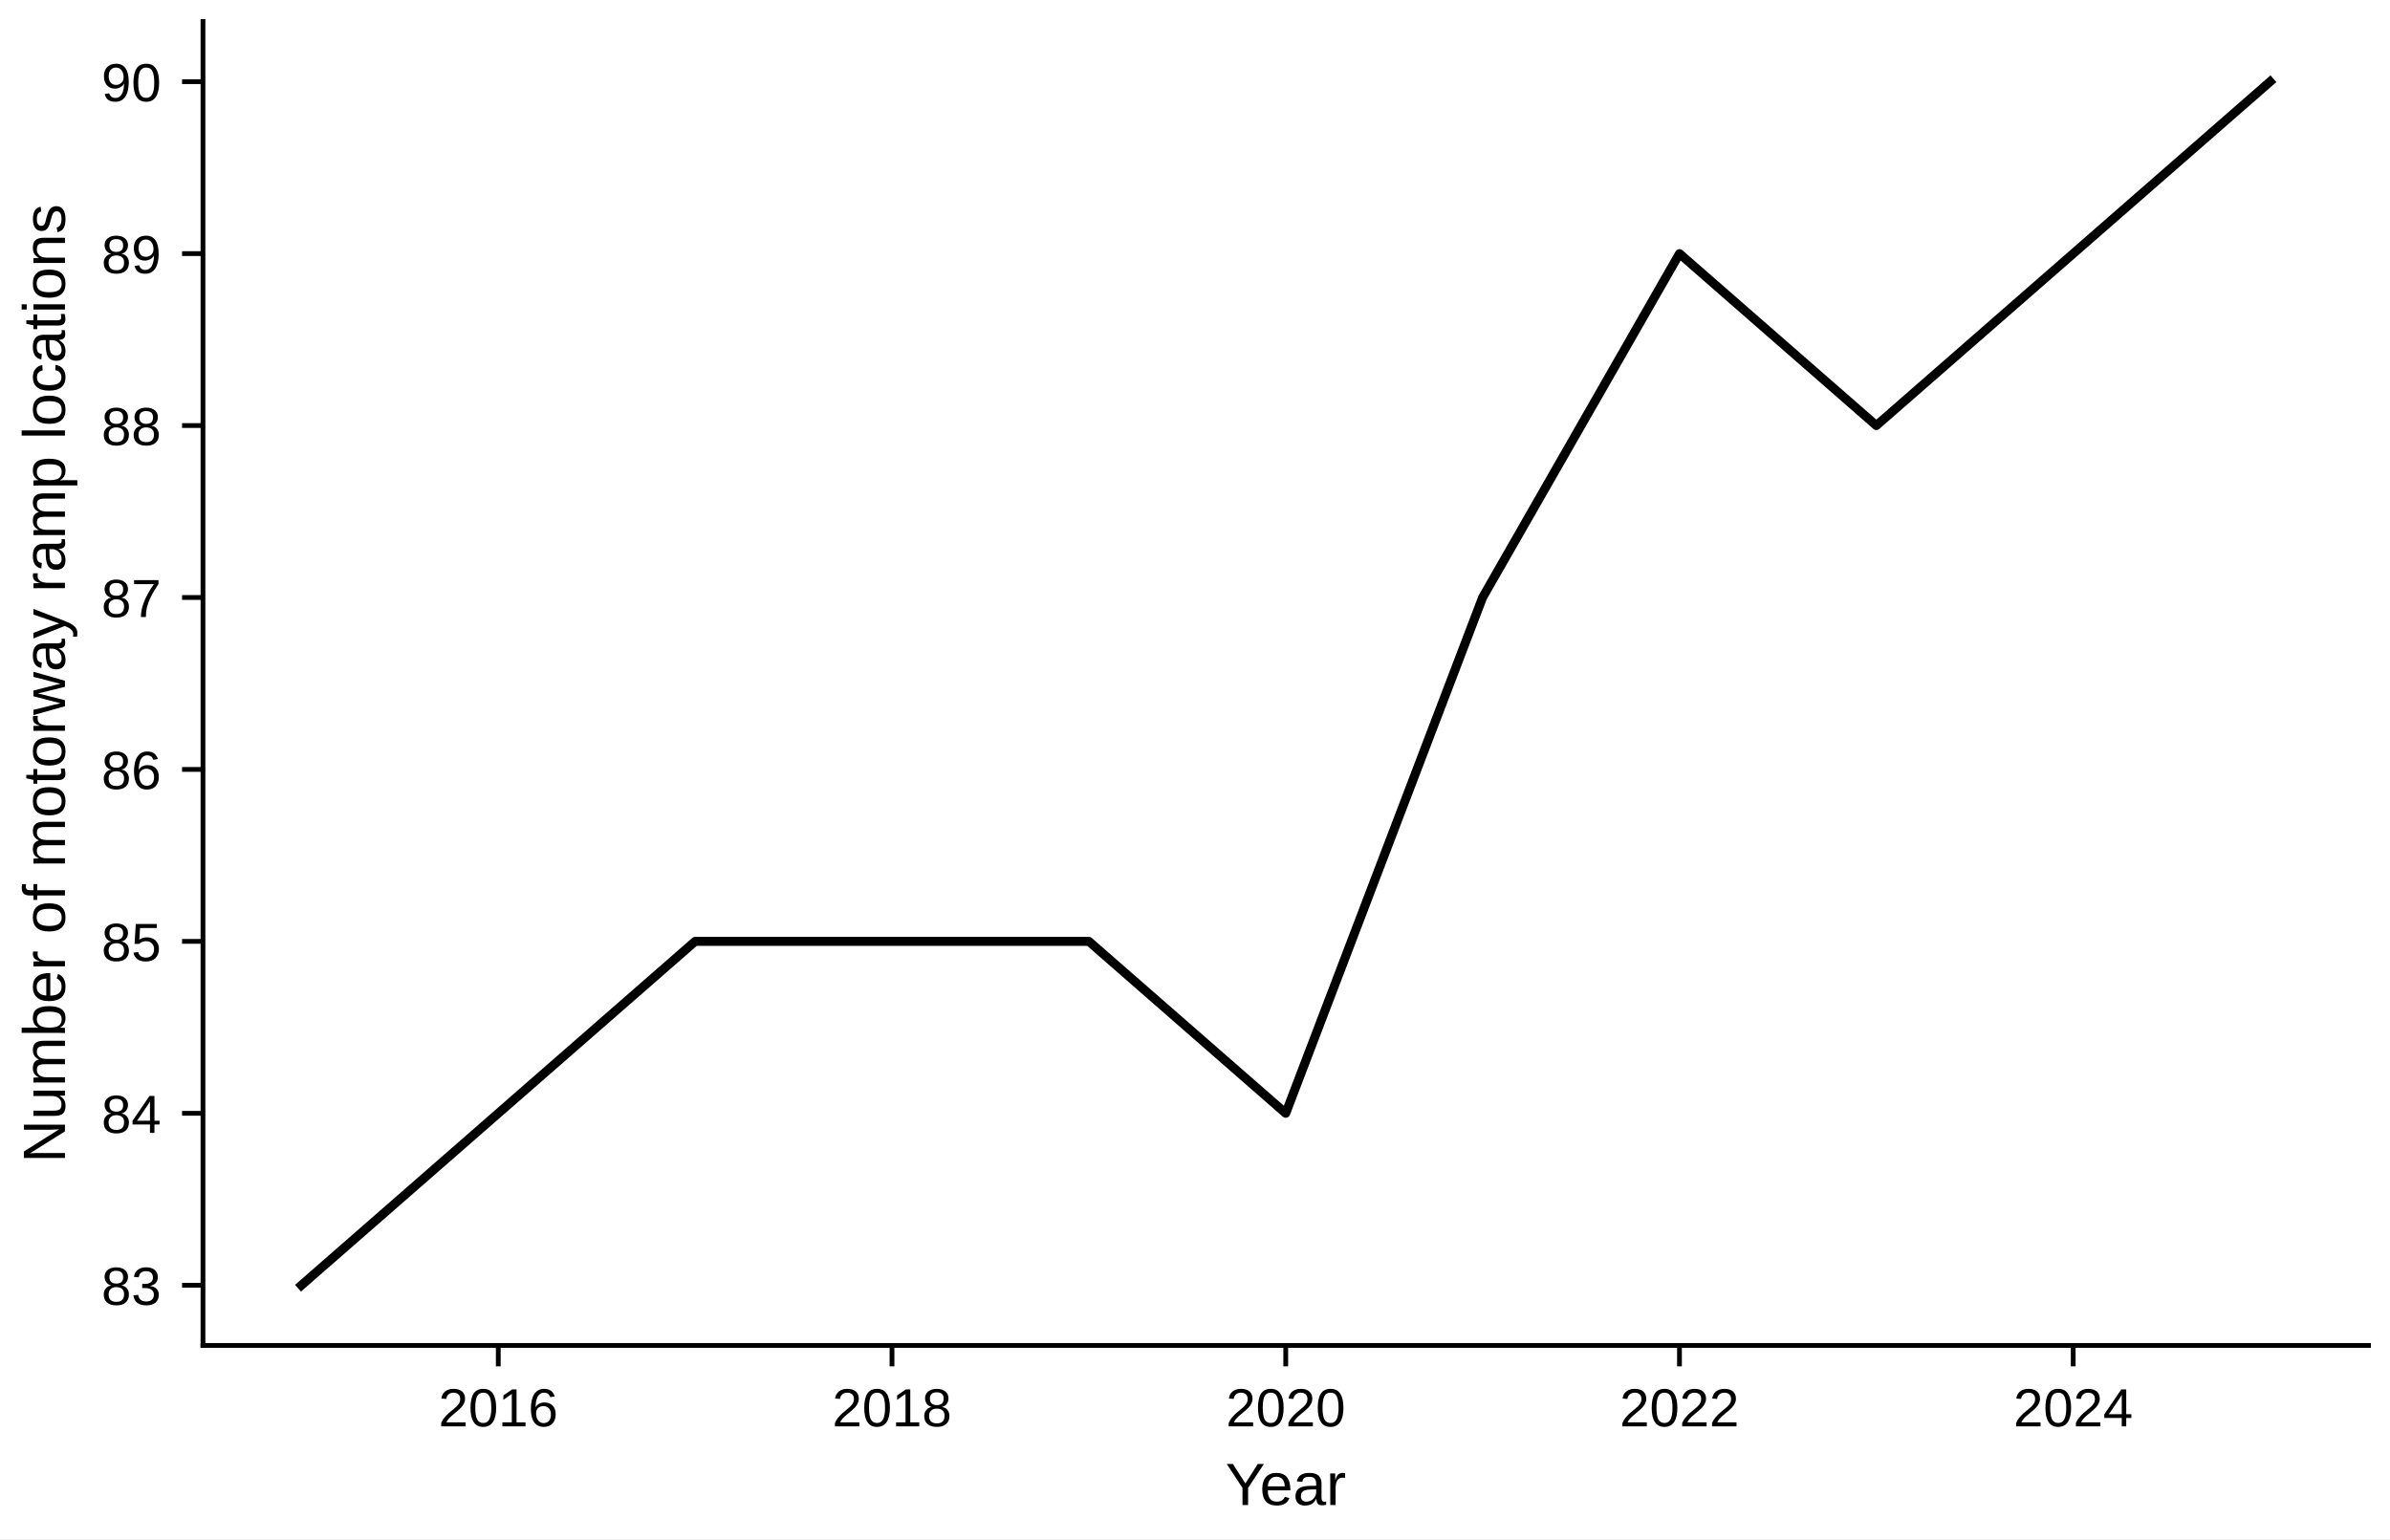
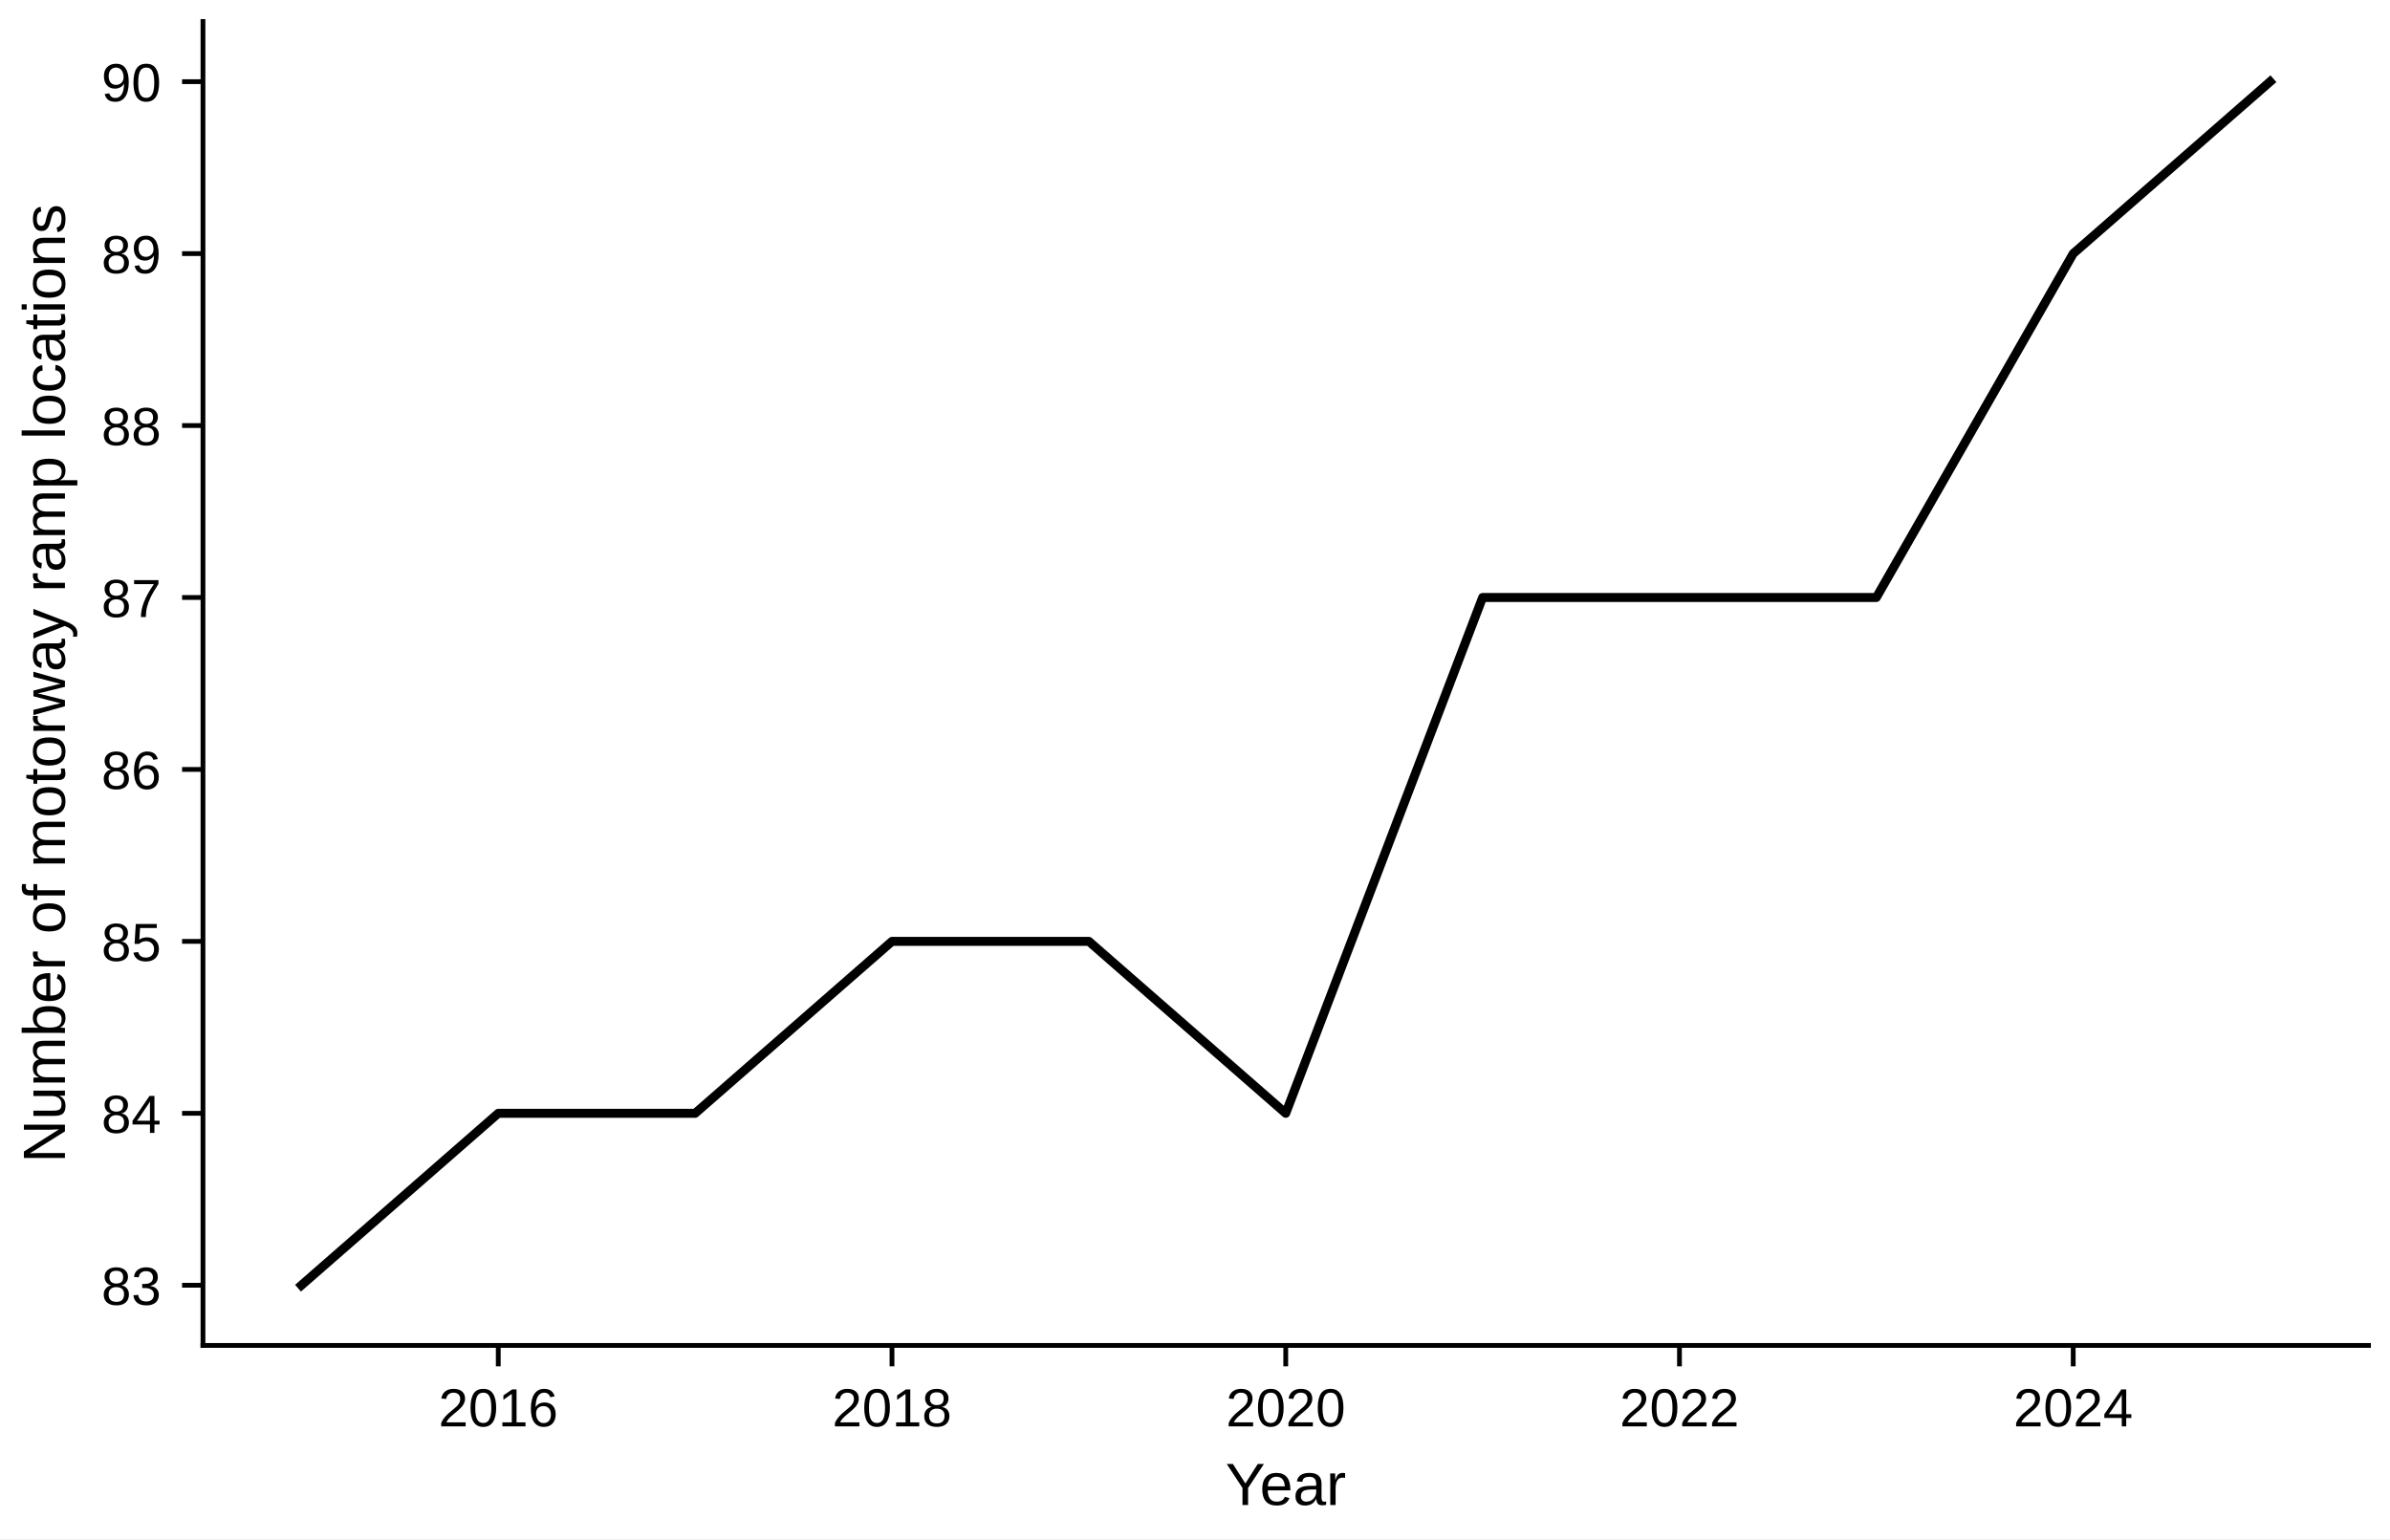
<svg xmlns="http://www.w3.org/2000/svg" xmlns:xlink="http://www.w3.org/1999/xlink" width="400.295pt" height="257.791pt" viewBox="0 0 400.295 257.791" version="1.1">
  <defs>
    <style type="text/css">*{stroke-linejoin: round; stroke-linecap: butt}</style>
  </defs>
  <g id="figure_1">
    <g id="patch_1">
      <path d="M 0 257.791  L 400.295 257.791  L 400.295 0  L 0 0  z " style="fill: #ffffff" />
    </g>
    <g id="axes_1">
      <g id="patch_2">
        <path d="M 33.995 225.36  L 396.695 225.36  L 396.695 3.6  L 33.995 3.6  z " style="fill: #ffffff" />
      </g>
      <g id="matplotlib.axis_1">
        <g id="xtick_1">
          <g id="line2d_1">
            <defs>
-               <path id="ma9e9d47159" d="M 0 0  L 0 3.5  " style="stroke: #000000; stroke-width: 0.8" />
+               <path id="m9b1237fa3a" d="M 0 0  L 0 3.5  " style="stroke: #000000; stroke-width: 0.8" />
            </defs>
            <g>
-               <use xlink:href="#ma9e9d47159" x="83.454" y="225.36" style="stroke: #000000; stroke-width: 0.8" />
+               <use xlink:href="#m9b1237fa3a" x="83.454" y="225.36" style="stroke: #000000; stroke-width: 0.8" />
            </g>
          </g>
          <g id="text_1">
            <text style="font-size: 9px; font-family: 'Arial', 'Helvetica', 'DejaVu Sans', sans-serif; text-anchor: middle" x="83.454" y="238.912" transform="rotate(-0 83.45374 238.9122)">2016</text>
          </g>
        </g>
        <g id="xtick_2">
          <g id="line2d_2">
            <g>
-               <use xlink:href="#ma9e9d47159" x="149.399" y="225.36" style="stroke: #000000; stroke-width: 0.8" />
+               <use xlink:href="#m9b1237fa3a" x="149.399" y="225.36" style="stroke: #000000; stroke-width: 0.8" />
            </g>
          </g>
          <g id="text_2">
            <text style="font-size: 9px; font-family: 'Arial', 'Helvetica', 'DejaVu Sans', sans-serif; text-anchor: middle" x="149.399" y="238.912" transform="rotate(-0 149.3992 238.9122)">2018</text>
          </g>
        </g>
        <g id="xtick_3">
          <g id="line2d_3">
            <g>
-               <use xlink:href="#ma9e9d47159" x="215.345" y="225.36" style="stroke: #000000; stroke-width: 0.8" />
+               <use xlink:href="#m9b1237fa3a" x="215.345" y="225.36" style="stroke: #000000; stroke-width: 0.8" />
            </g>
          </g>
          <g id="text_3">
            <text style="font-size: 9px; font-family: 'Arial', 'Helvetica', 'DejaVu Sans', sans-serif; text-anchor: middle" x="215.345" y="238.912" transform="rotate(-0 215.3446 238.9122)">2020</text>
          </g>
        </g>
        <g id="xtick_4">
          <g id="line2d_4">
            <g>
-               <use xlink:href="#ma9e9d47159" x="281.29" y="225.36" style="stroke: #000000; stroke-width: 0.8" />
+               <use xlink:href="#m9b1237fa3a" x="281.29" y="225.36" style="stroke: #000000; stroke-width: 0.8" />
            </g>
          </g>
          <g id="text_4">
            <text style="font-size: 9px; font-family: 'Arial', 'Helvetica', 'DejaVu Sans', sans-serif; text-anchor: middle" x="281.29" y="238.912" transform="rotate(-0 281.2901 238.9122)">2022</text>
          </g>
        </g>
        <g id="xtick_5">
          <g id="line2d_5">
            <g>
-               <use xlink:href="#ma9e9d47159" x="347.236" y="225.36" style="stroke: #000000; stroke-width: 0.8" />
+               <use xlink:href="#m9b1237fa3a" x="347.236" y="225.36" style="stroke: #000000; stroke-width: 0.8" />
            </g>
          </g>
          <g id="text_5">
            <text style="font-size: 9px; font-family: 'Arial', 'Helvetica', 'DejaVu Sans', sans-serif; text-anchor: middle" x="347.236" y="238.912" transform="rotate(-0 347.2356 238.9122)">2024</text>
          </g>
        </g>
        <g id="text_6">
          <text style="font-size: 10px; font-family: 'Arial', 'Helvetica', 'DejaVu Sans', sans-serif; text-anchor: middle" x="215.345" y="252.087" transform="rotate(-0 215.3446 252.0866)">Year</text>
        </g>
      </g>
      <g id="matplotlib.axis_2">
        <g id="ytick_1">
          <g id="line2d_6">
            <defs>
-               <path id="m96e54f222d" d="M 0 0  L -3.5 0  " style="stroke: #000000; stroke-width: 0.8" />
+               <path id="ma12c363070" d="M 0 0  L -3.5 0  " style="stroke: #000000; stroke-width: 0.8" />
            </defs>
            <g>
-               <use xlink:href="#m96e54f222d" x="33.995" y="215.28" style="stroke: #000000; stroke-width: 0.8" />
+               <use xlink:href="#ma12c363070" x="33.995" y="215.28" style="stroke: #000000; stroke-width: 0.8" />
            </g>
          </g>
          <g id="text_7">
            <text style="font-size: 9px; font-family: 'Arial', 'Helvetica', 'DejaVu Sans', sans-serif; text-anchor: end" x="26.995" y="218.556" transform="rotate(-0 26.99465 218.5561)">83</text>
          </g>
        </g>
        <g id="ytick_2">
          <g id="line2d_7">
            <g>
-               <use xlink:href="#m96e54f222d" x="33.995" y="186.48" style="stroke: #000000; stroke-width: 0.8" />
+               <use xlink:href="#ma12c363070" x="33.995" y="186.48" style="stroke: #000000; stroke-width: 0.8" />
            </g>
          </g>
          <g id="text_8">
            <text style="font-size: 9px; font-family: 'Arial', 'Helvetica', 'DejaVu Sans', sans-serif; text-anchor: end" x="26.995" y="189.756" transform="rotate(-0 26.99465 189.7561)">84</text>
          </g>
        </g>
        <g id="ytick_3">
          <g id="line2d_8">
            <g>
-               <use xlink:href="#m96e54f222d" x="33.995" y="157.68" style="stroke: #000000; stroke-width: 0.8" />
+               <use xlink:href="#ma12c363070" x="33.995" y="157.68" style="stroke: #000000; stroke-width: 0.8" />
            </g>
          </g>
          <g id="text_9">
            <text style="font-size: 9px; font-family: 'Arial', 'Helvetica', 'DejaVu Sans', sans-serif; text-anchor: end" x="26.995" y="160.956" transform="rotate(-0 26.99465 160.9561)">85</text>
          </g>
        </g>
        <g id="ytick_4">
          <g id="line2d_9">
            <g>
-               <use xlink:href="#m96e54f222d" x="33.995" y="128.88" style="stroke: #000000; stroke-width: 0.8" />
+               <use xlink:href="#ma12c363070" x="33.995" y="128.88" style="stroke: #000000; stroke-width: 0.8" />
            </g>
          </g>
          <g id="text_10">
            <text style="font-size: 9px; font-family: 'Arial', 'Helvetica', 'DejaVu Sans', sans-serif; text-anchor: end" x="26.995" y="132.156" transform="rotate(-0 26.99465 132.1561)">86</text>
          </g>
        </g>
        <g id="ytick_5">
          <g id="line2d_10">
            <g>
-               <use xlink:href="#m96e54f222d" x="33.995" y="100.08" style="stroke: #000000; stroke-width: 0.8" />
+               <use xlink:href="#ma12c363070" x="33.995" y="100.08" style="stroke: #000000; stroke-width: 0.8" />
            </g>
          </g>
          <g id="text_11">
            <text style="font-size: 9px; font-family: 'Arial', 'Helvetica', 'DejaVu Sans', sans-serif; text-anchor: end" x="26.995" y="103.356" transform="rotate(-0 26.99465 103.3561)">87</text>
          </g>
        </g>
        <g id="ytick_6">
          <g id="line2d_11">
            <g>
-               <use xlink:href="#m96e54f222d" x="33.995" y="71.28" style="stroke: #000000; stroke-width: 0.8" />
+               <use xlink:href="#ma12c363070" x="33.995" y="71.28" style="stroke: #000000; stroke-width: 0.8" />
            </g>
          </g>
          <g id="text_12">
            <text style="font-size: 9px; font-family: 'Arial', 'Helvetica', 'DejaVu Sans', sans-serif; text-anchor: end" x="26.995" y="74.556" transform="rotate(-0 26.99465 74.55612)">88</text>
          </g>
        </g>
        <g id="ytick_7">
          <g id="line2d_12">
            <g>
-               <use xlink:href="#m96e54f222d" x="33.995" y="42.48" style="stroke: #000000; stroke-width: 0.8" />
+               <use xlink:href="#ma12c363070" x="33.995" y="42.48" style="stroke: #000000; stroke-width: 0.8" />
            </g>
          </g>
          <g id="text_13">
            <text style="font-size: 9px; font-family: 'Arial', 'Helvetica', 'DejaVu Sans', sans-serif; text-anchor: end" x="26.995" y="45.756" transform="rotate(-0 26.99465 45.75612)">89</text>
          </g>
        </g>
        <g id="ytick_8">
          <g id="line2d_13">
            <g>
-               <use xlink:href="#m96e54f222d" x="33.995" y="13.68" style="stroke: #000000; stroke-width: 0.8" />
+               <use xlink:href="#ma12c363070" x="33.995" y="13.68" style="stroke: #000000; stroke-width: 0.8" />
            </g>
          </g>
          <g id="text_14">
            <text style="font-size: 9px; font-family: 'Arial', 'Helvetica', 'DejaVu Sans', sans-serif; text-anchor: end" x="26.995" y="16.956" transform="rotate(-0 26.99465 16.95612)">90</text>
          </g>
        </g>
        <g id="text_15">
          <text style="font-size: 10px; font-family: 'Arial', 'Helvetica', 'DejaVu Sans', sans-serif; text-anchor: middle" x="10.88" y="114.48" transform="rotate(-90 10.88027 114.48)">Number of motorway ramp locations</text>
        </g>
      </g>
      <g id="line2d_14">
-         <path d="M 50.481 215.28  L 83.454 186.48  L 116.426 157.68  L 149.399 157.68  L 182.372 157.68  L 215.345 186.48  L 248.317 100.08  L 281.29 42.48  L 314.263 71.28  L 347.236 42.48  L 380.208 13.68  " clip-path="url(#p74e37b4ce7)" style="fill: none; stroke: #000000; stroke-width: 1.5; stroke-linecap: square" />
+         <path d="M 50.481 215.28  L 83.454 186.48  L 116.426 186.48  L 149.399 157.68  L 182.372 157.68  L 215.345 186.48  L 248.317 100.08  L 281.29 100.08  L 314.263 100.08  L 347.236 42.48  L 380.208 13.68  " clip-path="url(#p5ddd1cce6c)" style="fill: none; stroke: #000000; stroke-width: 1.5; stroke-linecap: square" />
      </g>
      <g id="patch_3">
        <path d="M 33.995 225.36  L 33.995 3.6  " style="fill: none; stroke: #000000; stroke-width: 0.8; stroke-linejoin: miter; stroke-linecap: square" />
      </g>
      <g id="patch_4">
        <path d="M 33.995 225.36  L 396.695 225.36  " style="fill: none; stroke: #000000; stroke-width: 0.8; stroke-linejoin: miter; stroke-linecap: square" />
      </g>
    </g>
  </g>
  <defs>
-     <clipPath id="p74e37b4ce7">
+     <clipPath id="p5ddd1cce6c">
      <rect x="33.995" y="3.6" width="362.7" height="221.76" />
    </clipPath>
  </defs>
</svg>
